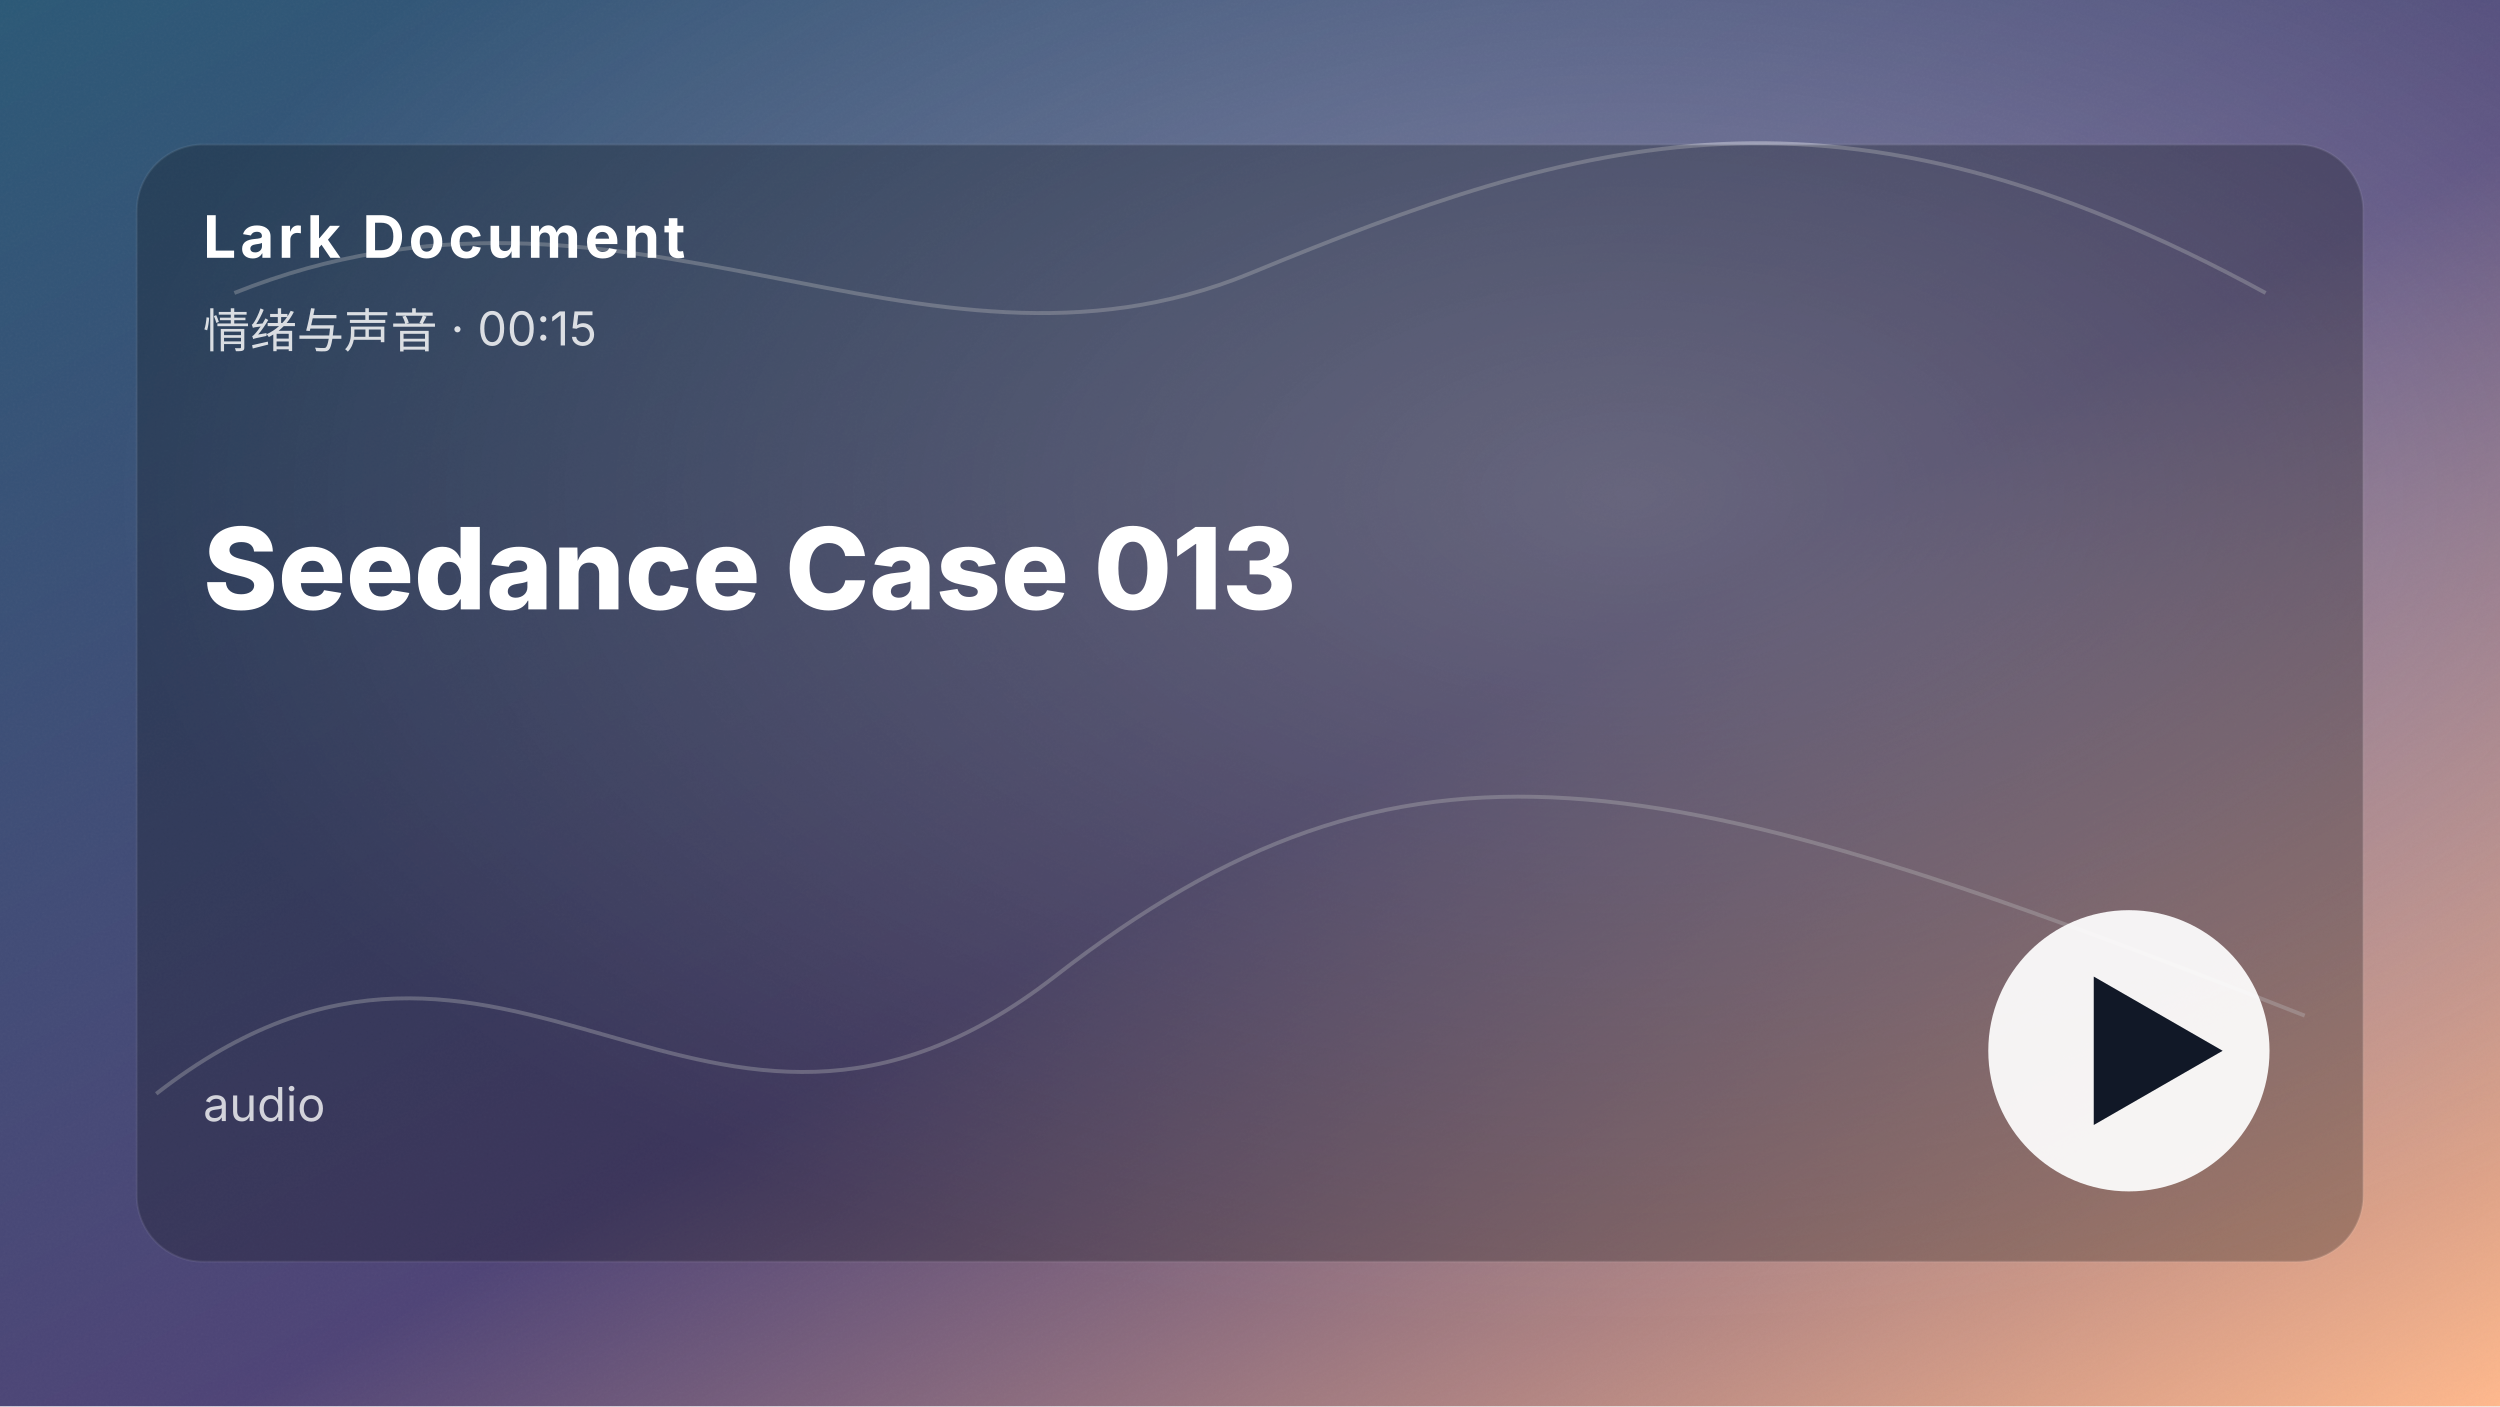
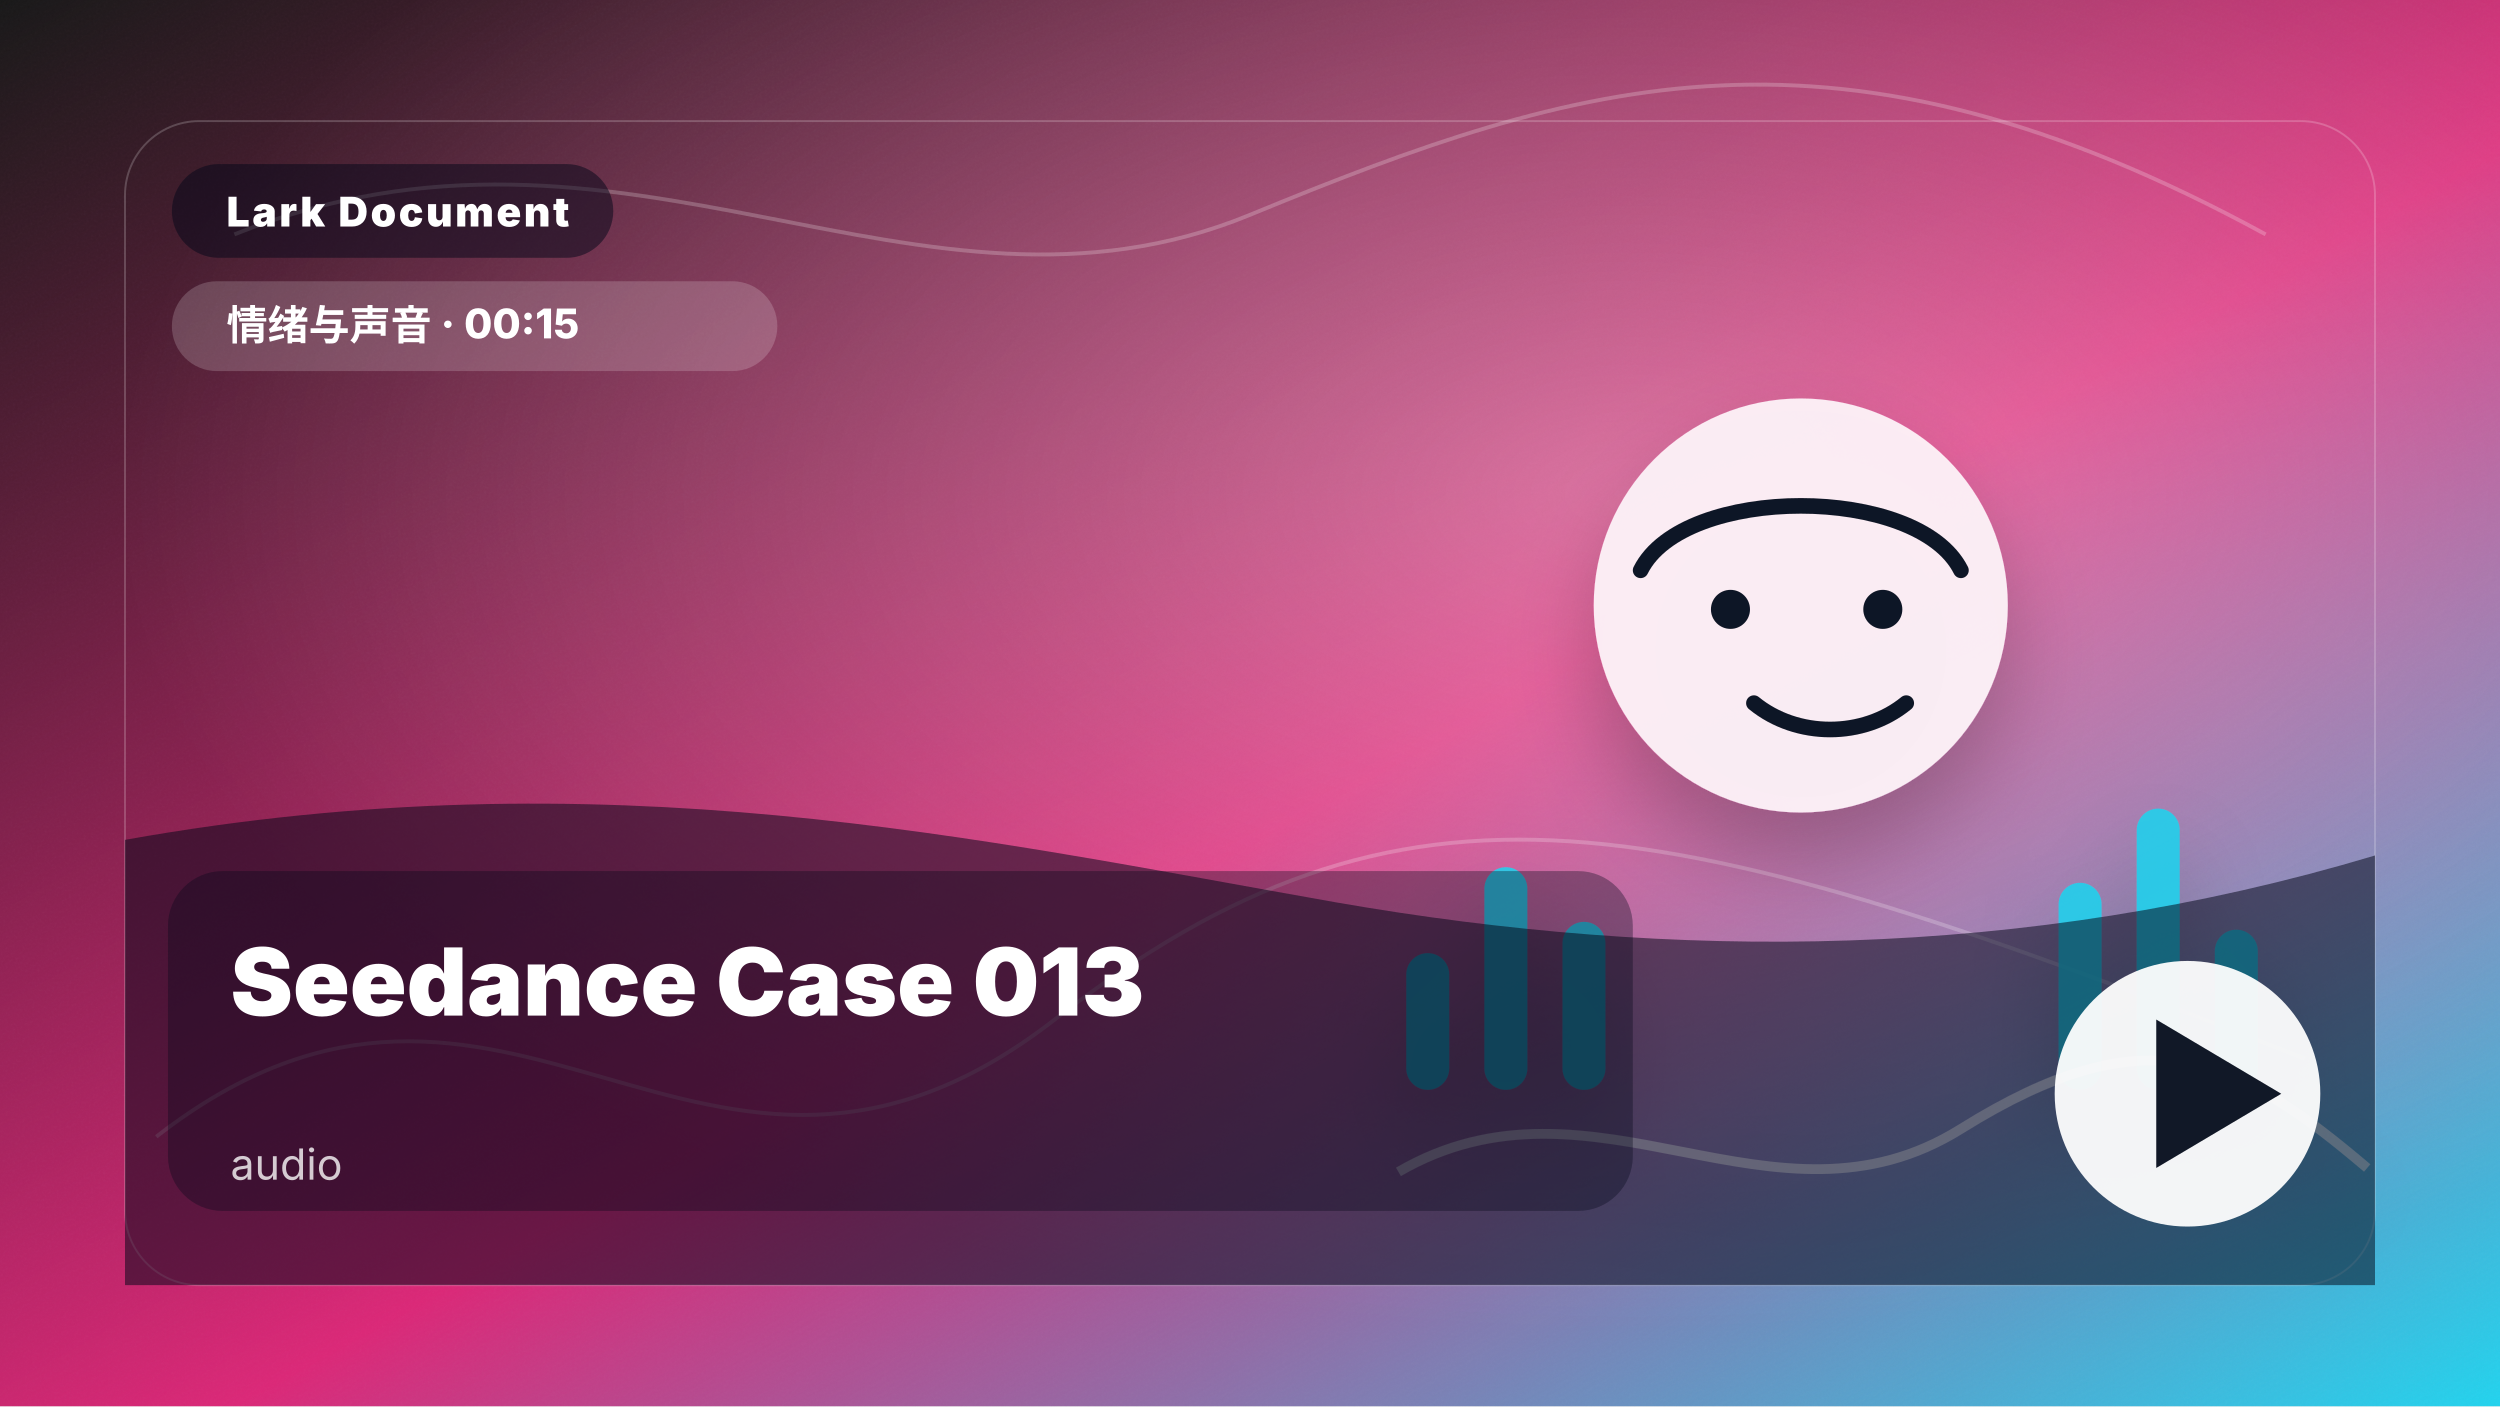
<svg xmlns="http://www.w3.org/2000/svg" width="1280" height="720" viewBox="0 0 1280 720" role="img" aria-label="Seedance Case 013">
  <defs>
    <linearGradient id="bg" x1="0" y1="0" x2="1" y2="1">
-       <stop offset="0%" stop-color="#2b5876" />
-       <stop offset="55%" stop-color="#4e4376" />
-       <stop offset="100%" stop-color="#ffb88c" />
+       <stop offset="0%" stop-color="#171717" />
+       <stop offset="55%" stop-color="#db2777" />
+       <stop offset="100%" stop-color="#22d3ee" />
    </linearGradient>
    <radialGradient id="light" cx="65%" cy="35%" r="60%">
      <stop offset="0%" stop-color="#ffffff" stop-opacity="0.35" />
      <stop offset="100%" stop-color="#ffffff" stop-opacity="0" />
    </radialGradient>
    <filter id="grain">
      <feTurbulence type="fractalNoise" baseFrequency="0.8" numOctaves="2" stitchTiles="stitch" />
      <feColorMatrix type="saturate" values="0" />
      <feComponentTransfer>
        <feFuncA type="table" tableValues="0 0.12" />
      </feComponentTransfer>
    </filter>
+     <filter id="softShadow" x="-20%" y="-20%" width="140%" height="140%">
+       <feDropShadow dx="0" dy="24" stdDeviation="22" flood-color="#000000" flood-opacity="0.24" />
+     </filter>
  </defs>
  <rect width="1280" height="720" fill="url(#bg)" />
  <rect width="1280" height="720" fill="url(#light)" />
  <rect width="1280" height="720" filter="url(#grain)" opacity="0.32" />
-   <g opacity="0.34" fill="none" stroke="#fff" stroke-width="2">
-     <path d="M80 560 C260 420 360 640 540 500 S850 390 1180 520" />
-     <path d="M120 150 C320 70 470 210 640 140 S940 30 1160 150" />
+   <g opacity="0.22" fill="none" stroke="#fff" stroke-width="2">
+     <path d="M80 582 C260 442 360 662 540 522 S850 412 1180 542" />
+     <path d="M120 120 C320 40 470 180 640 110 S940 0 1160 120" />
  </g>
-   <rect x="70" y="74" width="1140" height="572" rx="34" fill="#0b0f12" opacity="0.28" stroke="#fff" stroke-opacity="0.24" />
-   <text x="104" y="132" fill="#ffffff" font-family="Inter, Arial, sans-serif" font-size="30" font-weight="700" letter-spacing="2">Lark Document</text>
-   <text x="104" y="178" fill="#ffffff" opacity="0.82" font-family="Inter, Arial, sans-serif" font-size="24">情绪与声音 · 00:15</text>
-   <text x="104" y="312" fill="#ffffff" font-family="Inter, Arial, sans-serif" font-size="58" font-weight="800">Seedance Case 013</text>
-   <text x="104" y="574" fill="#ffffff" opacity="0.78" font-family="Inter, Arial, sans-serif" font-size="24">audio</text>
-   <circle cx="1090" cy="538" r="72" fill="#ffffff" opacity="0.92" />
-   <path d="M1072 500 L1072 576 L1138 538 Z" fill="#111827" />
+   <g filter="url(#softShadow)">
+     <g transform="translate(672 122)">
+       <circle cx="250" cy="188" r="106" fill="#fdf2f8" opacity="0.95" />
+       <path d="M168 170 C190 126 310 126 332 170" fill="none" stroke="#111827" stroke-width="8" stroke-linecap="round" />
+       <circle cx="214" cy="190" r="10" fill="#111827" />
+       <circle cx="292" cy="190" r="10" fill="#111827" />
+       <path d="M226 238 C248 256 282 256 304 238" fill="none" stroke="#111827" stroke-width="8" stroke-linecap="round" />
+       <g fill="#22d3ee" opacity="0.86">
+         <rect x="48" y="366" width="22" height="70" rx="11" />
+         <rect x="88" y="322" width="22" height="114" rx="11" />
+         <rect x="128" y="350" width="22" height="86" rx="11" />
+         <rect x="382" y="330" width="22" height="106" rx="11" />
+         <rect x="422" y="292" width="22" height="144" rx="11" />
+         <rect x="462" y="354" width="22" height="82" rx="11" />
+       </g>
+       <path d="M44 478 C144 420 236 516 332 456 S474 420 540 476" fill="none" stroke="#fff" stroke-width="5" opacity="0.58" />
+     </g>
+   </g>
+   <rect x="64" y="62" width="1152" height="596" rx="38" fill="none" stroke="#fff" stroke-opacity="0.2" />
+   <rect x="88" y="84" width="226" height="48" rx="24" fill="#020617" opacity="0.5" />
+   <text x="116" y="116" fill="#ffffff" font-family="Inter, Arial, sans-serif" font-size="21" font-weight="850" letter-spacing="1.3">Lark Document</text>
+   <rect x="88" y="144" width="310" height="46" rx="23" fill="#ffffff" opacity="0.18" />
+   <text x="116" y="174" fill="#ffffff" font-family="Inter, Arial, sans-serif" font-size="21" font-weight="760">情绪与声音 · 00:15</text>
+   <path d="M64 430 C310 386 502 430 684 462 C856 492 1036 492 1216 438 V658 H64 Z" fill="#020617" opacity="0.52" />
+   <rect x="86" y="446" width="750" height="174" rx="28" fill="#020617" opacity="0.34" />
+   <text x="118" y="520" fill="#ffffff" font-family="Inter, Arial, sans-serif" font-size="48" font-weight="850">Seedance Case 013</text>
+   <text x="118" y="604" fill="#ffffff" opacity="0.78" font-family="Inter, Arial, sans-serif" font-size="22">audio</text>
+   <circle cx="1120" cy="560" r="68" fill="#ffffff" opacity="0.94" />
+   <path d="M1104 522 L1104 598 L1168 560 Z" fill="#111827" />
</svg>
